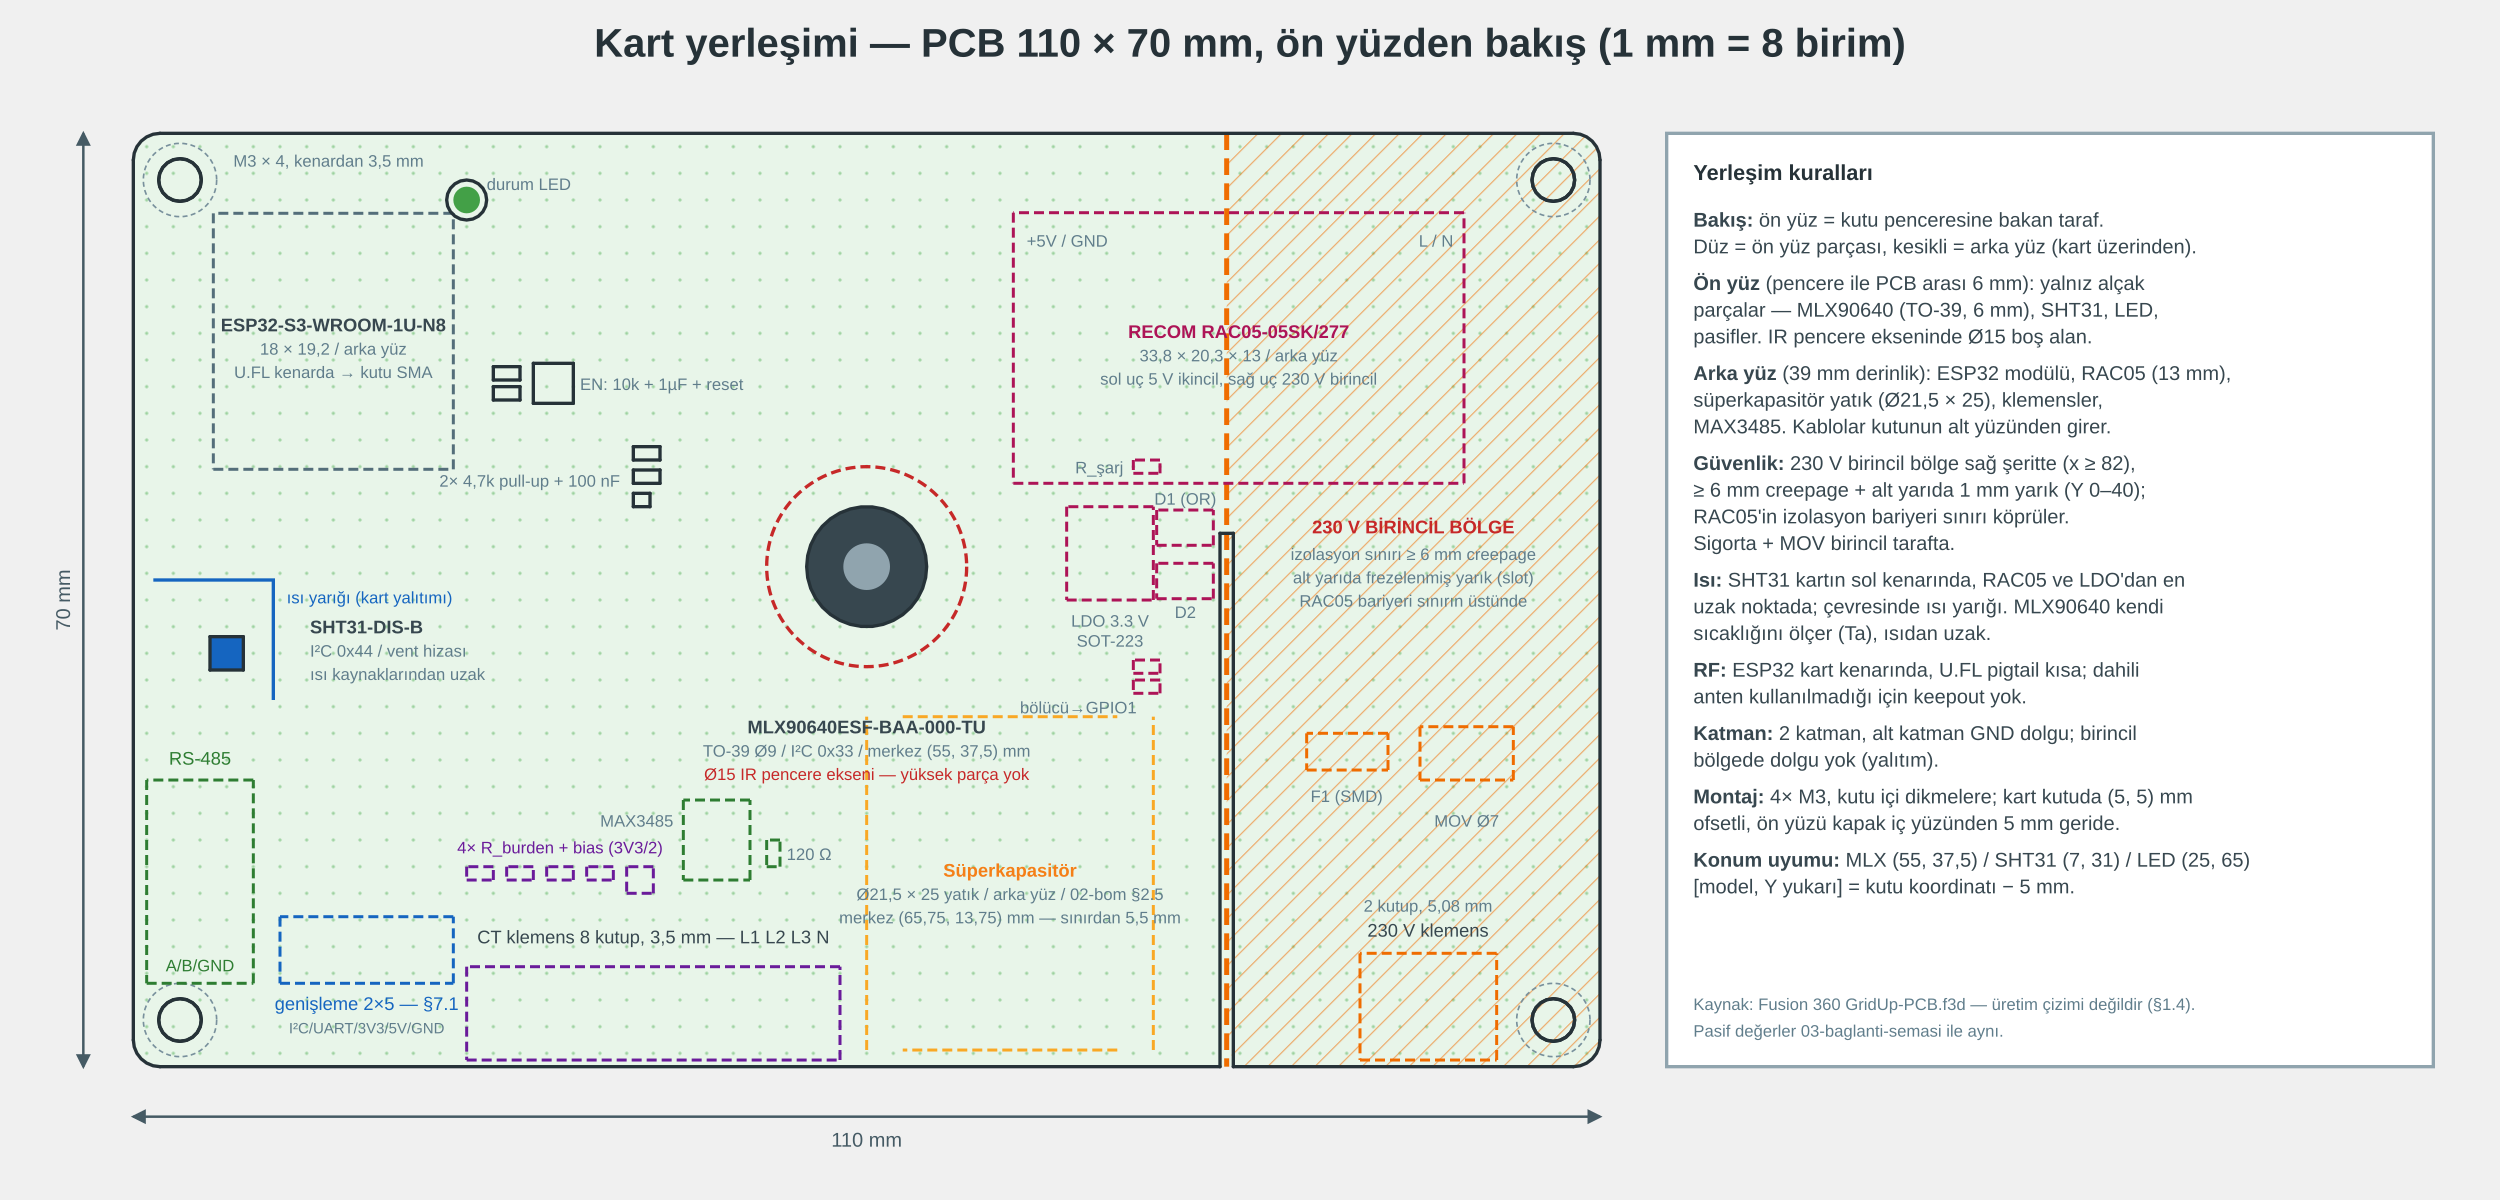
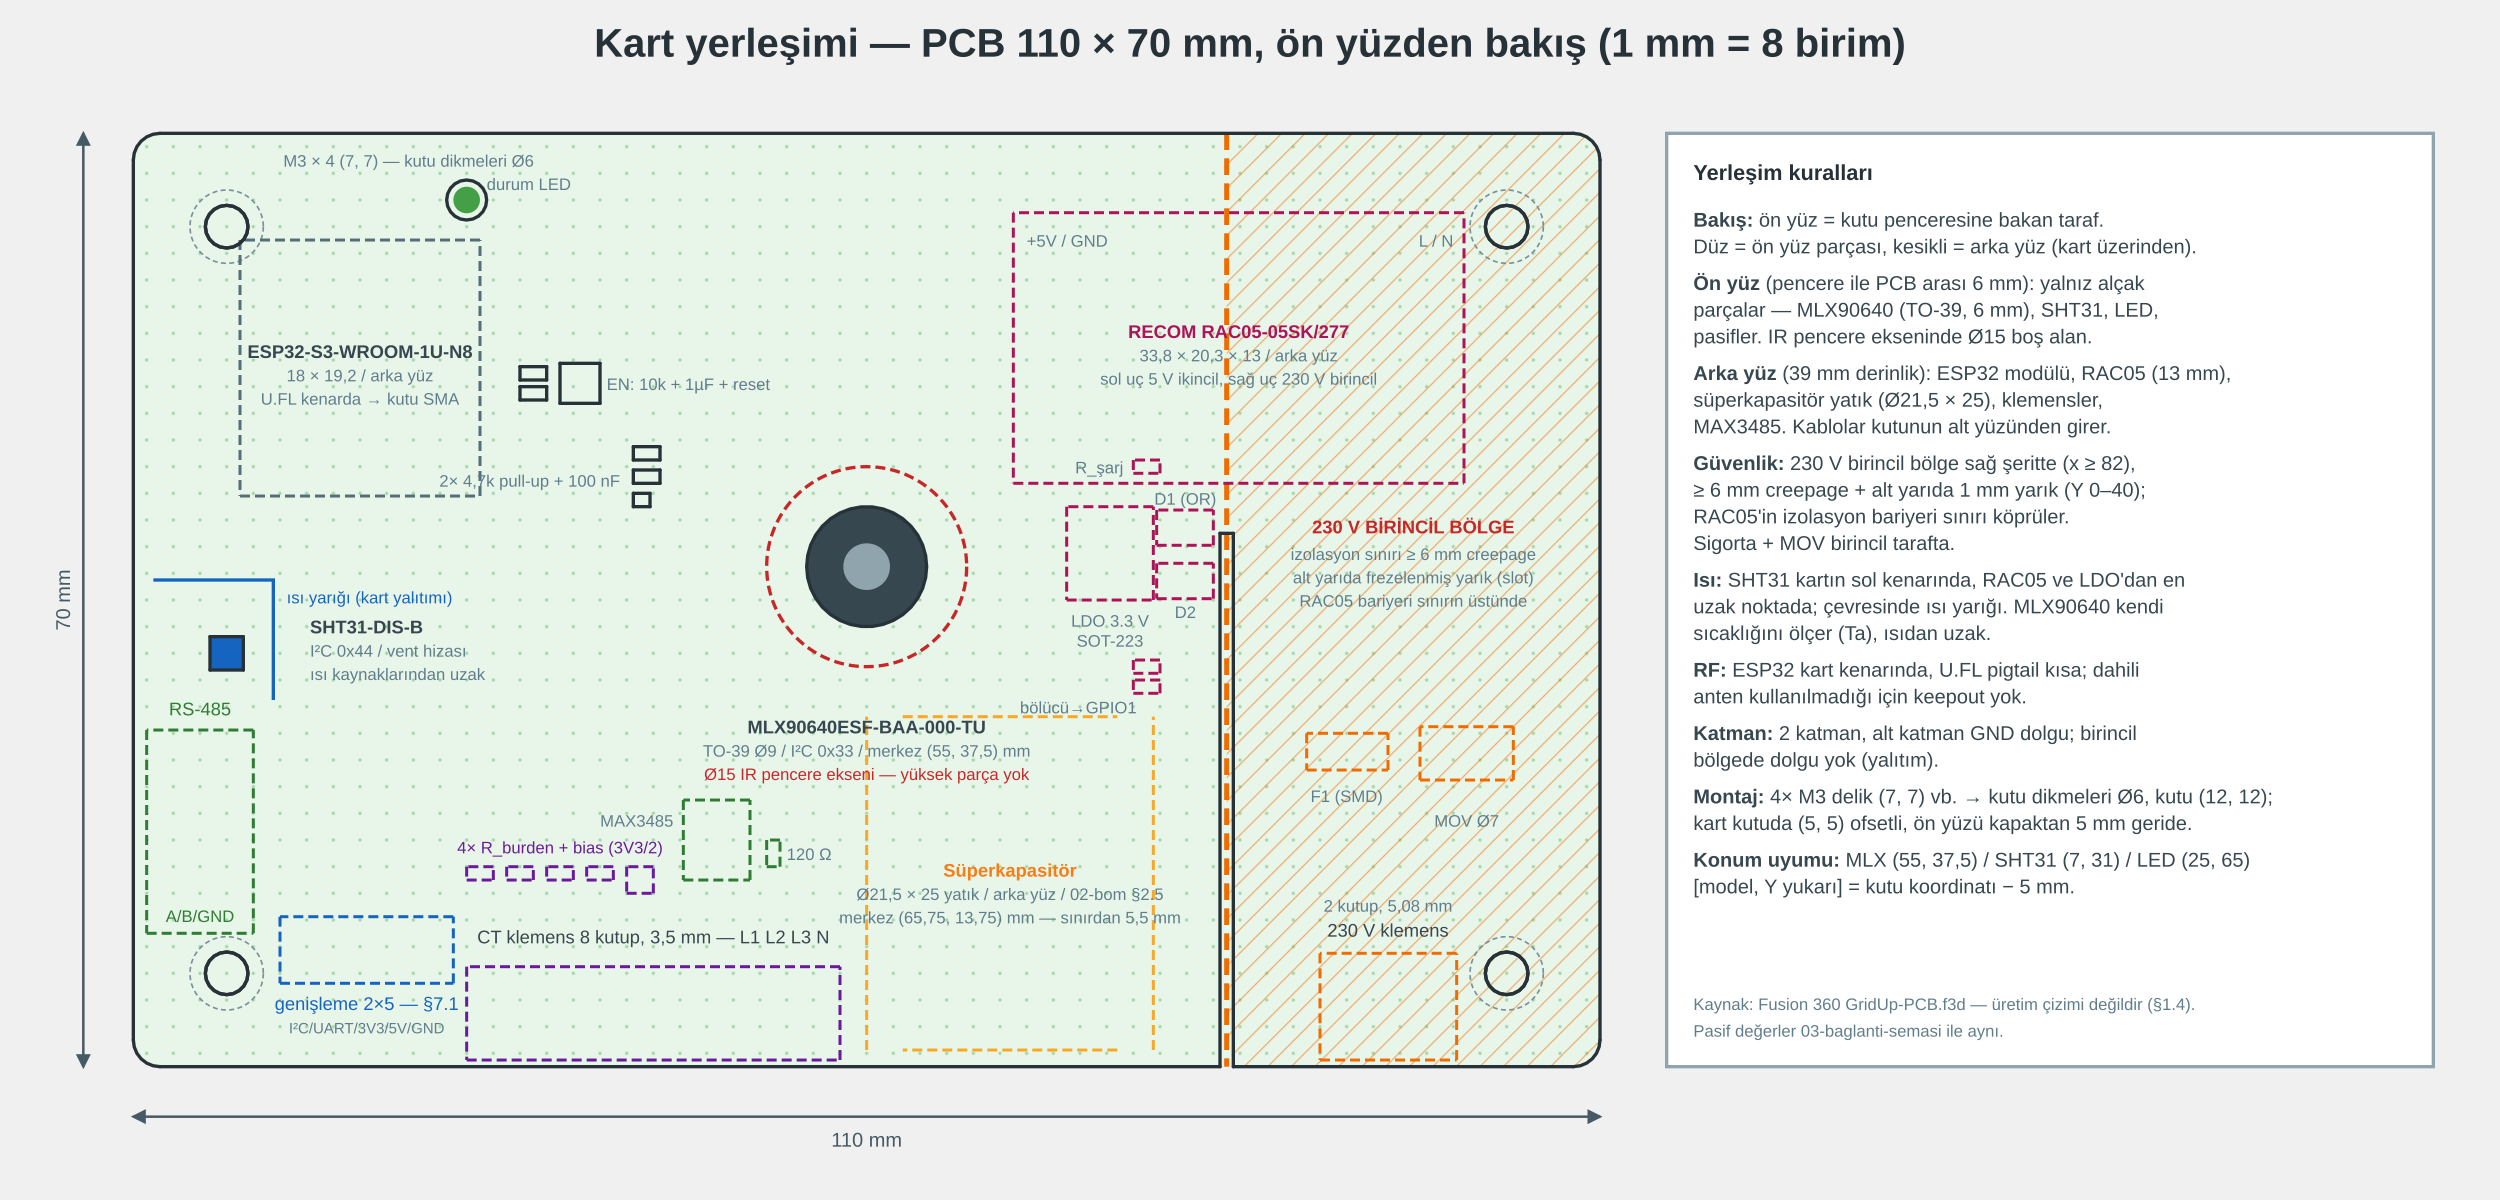
<svg xmlns="http://www.w3.org/2000/svg" viewBox="0 0 1500 720" width="100%" style="max-width:1100px;background:#fff;font-family:Arial,Helvetica,sans-serif">
  <defs>
    <marker id="dim" markerWidth="10" markerHeight="10" refX="5" refY="3" orient="auto-start-reverse">
      <path d="M0,0 L6,3 L0,6 z" fill="#455a64" />
    </marker>
    <marker id="arr" markerWidth="10" markerHeight="10" refX="6" refY="3" orient="auto">
      <path d="M0,0 L6,3 L0,6 z" fill="#c62828" />
    </marker>
  </defs>
  <text x="750" y="34" font-size="24" fill="#263238" text-anchor="middle" font-weight="700">Kart yerleşimi — PCB 110 × 70 mm, ön yüzden bakış (1 mm = 8 birim)</text>
  <defs>
    <pattern id="pcb" width="16" height="16" patternUnits="userSpaceOnUse">
      <rect width="16" height="16" fill="#e8f5e9" />
      <circle cx="8" cy="8" r="1" fill="#a5d6a7" />
    </pattern>
    <pattern id="hv" width="10" height="10" patternTransform="rotate(45)" patternUnits="userSpaceOnUse">
      <line x1="0" y1="0" x2="0" y2="10" stroke="#ef6c00" stroke-width="1.5" opacity="0.5" />
    </pattern>
  </defs>
  <rect x="80" y="80" width="880" height="560" rx="16" fill="url(#pcb)" />
  <rect x="736" y="80" width="224" height="560" rx="16" fill="url(#hv)" />
  <line x1="736" y1="80" x2="736" y2="640" stroke="#ef6c00" stroke-width="3" stroke-dasharray="10 5" />
  <text x="848" y="320" font-size="11" fill="#c62828" text-anchor="middle" font-weight="700">230 V BİRİNCİL BÖLGE</text>
  <text x="848" y="336" font-size="10" fill="#607d8b" text-anchor="middle">izolasyon sınırı ≥ 6 mm creepage</text>
  <text x="848" y="350" font-size="10" fill="#607d8b" text-anchor="middle">alt yarıda frezelenmiş yarık (slot)</text>
  <text x="848" y="364" font-size="10" fill="#607d8b" text-anchor="middle">RAC05 bariyeri sınırın üstünde</text>
  <circle cx="520" cy="340" r="60" fill="none" stroke="#c62828" stroke-width="2" stroke-dasharray="6 3" />
-   <circle cx="108" cy="612" r="22" fill="none" stroke="#78909c" stroke-width="1" stroke-dasharray="3 2" />
-   <circle cx="932" cy="612" r="22" fill="none" stroke="#78909c" stroke-width="1" stroke-dasharray="3 2" />
-   <circle cx="108" cy="108" r="22" fill="none" stroke="#78909c" stroke-width="1" stroke-dasharray="3 2" />
-   <circle cx="932" cy="108" r="22" fill="none" stroke="#78909c" stroke-width="1" stroke-dasharray="3 2" />
-   <text x="140" y="100" font-size="10" fill="#607d8b">M3 × 4, kenardan 3,5 mm</text>
+   <circle cx="136" cy="584" r="22" fill="none" stroke="#78909c" stroke-width="1" stroke-dasharray="3 2" />
+   <circle cx="904" cy="584" r="22" fill="none" stroke="#78909c" stroke-width="1" stroke-dasharray="3 2" />
+   <circle cx="136" cy="136" r="22" fill="none" stroke="#78909c" stroke-width="1" stroke-dasharray="3 2" />
+   <circle cx="904" cy="136" r="22" fill="none" stroke="#78909c" stroke-width="1" stroke-dasharray="3 2" />
+   <text x="170" y="100" font-size="10" fill="#607d8b">M3 × 4 (7, 7) — kutu dikmeleri Ø6</text>
  <g fill="none" stroke-width="1.8" stroke-dasharray="6 3" stroke-linejoin="round">
-     <polyline points="128,281.6 272,281.6" stroke="#546e7a" />
-     <polyline points="272,281.6 272,128" stroke="#546e7a" />
-     <polyline points="272,128 128,128" stroke="#546e7a" />
-     <polyline points="128,128 128,281.6" stroke="#546e7a" />
+     <polyline points="144,297.6 288,297.6" stroke="#546e7a" />
+     <polyline points="288,297.6 288,144" stroke="#546e7a" />
+     <polyline points="288,144 144,144" stroke="#546e7a" />
+     <polyline points="144,144 144,297.6" stroke="#546e7a" />
    <polyline points="608,290 878.4,290" stroke="#ad1457" />
    <polyline points="878.4,290 878.4,127.6" stroke="#ad1457" />
    <polyline points="878.4,127.6 608,127.6" stroke="#ad1457" />
    <polyline points="608,127.6 608,290" stroke="#ad1457" />
    <polyline points="784,462 832.8,462" stroke="#ef6c00" />
    <polyline points="832.8,462 832.8,440" stroke="#ef6c00" />
    <polyline points="832.8,440 784,440" stroke="#ef6c00" />
    <polyline points="784,440 784,462" stroke="#ef6c00" />
    <polyline points="852,468 908,468" stroke="#ef6c00" />
    <polyline points="908,468 908,436" stroke="#ef6c00" />
    <polyline points="908,436 852,436" stroke="#ef6c00" />
    <polyline points="852,436 852,468" stroke="#ef6c00" />
-     <polyline points="816,636 898,636" stroke="#ef6c00" />
-     <polyline points="898,636 898,572" stroke="#ef6c00" />
-     <polyline points="898,572 816,572" stroke="#ef6c00" />
-     <polyline points="816,572 816,636" stroke="#ef6c00" />
+     <polyline points="792,636 874,636" stroke="#ef6c00" />
+     <polyline points="874,636 874,572" stroke="#ef6c00" />
+     <polyline points="874,572 792,572" stroke="#ef6c00" />
+     <polyline points="792,572 792,636" stroke="#ef6c00" />
    <polyline points="640,360 692,360" stroke="#ad1457" />
    <polyline points="692,360 692,304" stroke="#ad1457" />
    <polyline points="692,304 640,304" stroke="#ad1457" />
    <polyline points="640,304 640,360" stroke="#ad1457" />
    <polyline points="694,327.2 728,327.2" stroke="#ad1457" />
    <polyline points="728,327.2 728,306" stroke="#ad1457" />
    <polyline points="728,306 694,306" stroke="#ad1457" />
    <polyline points="694,306 694,327.2" stroke="#ad1457" />
    <polyline points="694,359.2 728,359.2" stroke="#ad1457" />
    <polyline points="728,359.2 728,338" stroke="#ad1457" />
    <polyline points="728,338 694,338" stroke="#ad1457" />
    <polyline points="694,338 694,359.2" stroke="#ad1457" />
    <polyline points="680,284 696,284" stroke="#ad1457" />
    <polyline points="696,284 696,276" stroke="#ad1457" />
    <polyline points="696,276 680,276" stroke="#ad1457" />
    <polyline points="680,276 680,284" stroke="#ad1457" />
    <polyline points="680,404 696,404" stroke="#ad1457" />
    <polyline points="696,404 696,396" stroke="#ad1457" />
    <polyline points="696,396 680,396" stroke="#ad1457" />
    <polyline points="680,396 680,404" stroke="#ad1457" />
    <polyline points="680,416 696,416" stroke="#ad1457" />
    <polyline points="696,416 696,408" stroke="#ad1457" />
    <polyline points="696,408 680,408" stroke="#ad1457" />
    <polyline points="680,408 680,416" stroke="#ad1457" />
    <polyline points="670.368,630 663.032,630 654.856,630 645.968,630 636.496,630 626.584,630 616.368,630 606,630 595.632,630 585.416,630 575.504,630 566.032,630 557.144,630 548.968,630 541.632,630" stroke="#f9a825" />
    <polyline points="541.632,430 548.968,430 557.144,430 566.032,430 575.504,430 585.416,430 595.632,430 606,430 616.368,430 626.584,430 636.496,430 645.968,430 654.856,430 663.032,430 670.368,430" stroke="#f9a825" />
    <polyline points="520,630 520,430" stroke="#f9a825" />
    <polyline points="692,630 692,430" stroke="#f9a825" />
    <polyline points="410,528 450,528" stroke="#2e7d32" />
    <polyline points="450,528 450,480" stroke="#2e7d32" />
    <polyline points="450,480 410,480" stroke="#2e7d32" />
    <polyline points="410,480 410,528" stroke="#2e7d32" />
    <polyline points="460,520 468,520" stroke="#2e7d32" />
    <polyline points="468,520 468,504" stroke="#2e7d32" />
    <polyline points="468,504 460,504" stroke="#2e7d32" />
    <polyline points="460,504 460,520" stroke="#2e7d32" />
-     <polyline points="88,590 152,590" stroke="#2e7d32" />
-     <polyline points="152,590 152,468" stroke="#2e7d32" />
-     <polyline points="152,468 88,468" stroke="#2e7d32" />
-     <polyline points="88,468 88,590" stroke="#2e7d32" />
+     <polyline points="88,560 152,560" stroke="#2e7d32" />
+     <polyline points="152,560 152,438" stroke="#2e7d32" />
+     <polyline points="152,438 88,438" stroke="#2e7d32" />
+     <polyline points="88,438 88,560" stroke="#2e7d32" />
    <polyline points="280,528 296,528" stroke="#6a1b9a" />
    <polyline points="296,528 296,520" stroke="#6a1b9a" />
    <polyline points="296,520 280,520" stroke="#6a1b9a" />
    <polyline points="280,520 280,528" stroke="#6a1b9a" />
    <polyline points="304,528 320,528" stroke="#6a1b9a" />
    <polyline points="320,528 320,520" stroke="#6a1b9a" />
    <polyline points="320,520 304,520" stroke="#6a1b9a" />
    <polyline points="304,520 304,528" stroke="#6a1b9a" />
    <polyline points="328,528 344,528" stroke="#6a1b9a" />
    <polyline points="344,528 344,520" stroke="#6a1b9a" />
    <polyline points="344,520 328,520" stroke="#6a1b9a" />
    <polyline points="328,520 328,528" stroke="#6a1b9a" />
    <polyline points="352,528 368,528" stroke="#6a1b9a" />
    <polyline points="368,528 368,520" stroke="#6a1b9a" />
    <polyline points="368,520 352,520" stroke="#6a1b9a" />
    <polyline points="352,520 352,528" stroke="#6a1b9a" />
    <polyline points="376,536 392,536" stroke="#6a1b9a" />
    <polyline points="392,536 392,520" stroke="#6a1b9a" />
    <polyline points="392,520 376,520" stroke="#6a1b9a" />
    <polyline points="376,520 376,536" stroke="#6a1b9a" />
    <polyline points="280,636 504,636" stroke="#6a1b9a" />
    <polyline points="504,636 504,580" stroke="#6a1b9a" />
    <polyline points="504,580 280,580" stroke="#6a1b9a" />
    <polyline points="280,580 280,636" stroke="#6a1b9a" />
    <polyline points="168,590 272,590" stroke="#1565c0" />
    <polyline points="272,590 272,550" stroke="#1565c0" />
    <polyline points="272,550 168,550" stroke="#1565c0" />
    <polyline points="168,550 168,590" stroke="#1565c0" />
  </g>
  <circle cx="520" cy="340" r="36" fill="#37474f" />
  <circle cx="520" cy="340" r="14" fill="#90a4ae" />
  <rect x="126" y="382" width="20" height="20" fill="#1565c0" />
  <circle cx="280" cy="120" r="8" fill="#43a047" />
  <g transform="translate(80,80)">
-     <polyline points="839.2,28 839.82,24.05 841.65,20.48 844.48,17.65 848.05,15.82 852,15.2 855.95,15.82 859.52,17.65 862.35,20.48 864.18,24.05 864.8,28 864.18,31.95 862.35,35.52 859.52,38.35 855.95,40.18 852,40.8 848.05,40.18 844.48,38.35 841.65,35.52 839.82,31.95 839.2,28" fill="none" stroke="#263238" stroke-width="2" stroke-linejoin="round" stroke-linecap="round" />
-     <polyline points="839.2,28 839.82,31.95 841.65,35.52 844.48,38.35 848.05,40.18 852,40.8 855.95,40.18 859.52,38.35 862.35,35.52 864.18,31.95 864.8,28 864.18,24.05 862.35,20.48 859.52,17.65 855.95,15.82 852,15.2 848.05,15.82 844.48,17.65 841.65,20.48 839.82,24.05 839.2,28" fill="none" stroke="#263238" stroke-width="2" stroke-linejoin="round" stroke-linecap="round" />
-     <polyline points="15.2,28 15.82,24.05 17.65,20.48 20.48,17.65 24.05,15.82 28,15.2 31.95,15.82 35.52,17.65 38.35,20.48 40.18,24.05 40.8,28 40.18,31.95 38.35,35.52 35.52,38.35 31.95,40.18 28,40.8 24.05,40.18 20.48,38.35 17.65,35.52 15.82,31.95 15.2,28" fill="none" stroke="#263238" stroke-width="2" stroke-linejoin="round" stroke-linecap="round" />
-     <polyline points="15.2,28 15.82,31.95 17.65,35.52 20.48,38.35 24.05,40.18 28,40.8 31.95,40.18 35.52,38.35 38.35,35.52 40.18,31.95 40.8,28 40.18,24.05 38.35,20.48 35.52,17.65 31.95,15.82 28,15.2 24.05,15.82 20.48,17.65 17.65,20.48 15.82,24.05 15.2,28" fill="none" stroke="#263238" stroke-width="2" stroke-linejoin="round" stroke-linecap="round" />
-     <polyline points="839.2,532 839.82,528.05 841.65,524.48 844.48,521.65 848.05,519.82 852,519.2 855.95,519.82 859.52,521.65 862.35,524.48 864.18,528.05 864.8,532 864.18,535.95 862.35,539.52 859.52,542.35 855.95,544.18 852,544.8 848.05,544.18 844.48,542.35 841.65,539.52 839.82,535.95 839.2,532" fill="none" stroke="#263238" stroke-width="2" stroke-linejoin="round" stroke-linecap="round" />
-     <polyline points="839.2,532 839.82,535.95 841.65,539.52 844.48,542.35 848.05,544.18 852,544.8 855.95,544.18 859.52,542.35 862.35,539.52 864.18,535.95 864.8,532 864.18,528.05 862.35,524.48 859.52,521.65 855.95,519.82 852,519.2 848.05,519.82 844.48,521.65 841.65,524.48 839.82,528.05 839.2,532" fill="none" stroke="#263238" stroke-width="2" stroke-linejoin="round" stroke-linecap="round" />
-     <polyline points="15.2,532 15.82,528.05 17.65,524.48 20.48,521.65 24.05,519.82 28,519.2 31.95,519.82 35.52,521.65 38.35,524.48 40.18,528.05 40.8,532 40.18,535.95 38.35,539.52 35.52,542.35 31.95,544.18 28,544.8 24.05,544.18 20.48,542.35 17.65,539.52 15.82,535.95 15.2,532" fill="none" stroke="#263238" stroke-width="2" stroke-linejoin="round" stroke-linecap="round" />
-     <polyline points="15.2,532 15.82,535.95 17.65,539.52 20.48,542.35 24.05,544.18 28,544.8 31.95,544.18 35.52,542.35 38.35,539.52 40.18,535.95 40.8,532 40.18,528.05 38.35,524.48 35.52,521.65 31.95,519.82 28,519.2 24.05,519.82 20.48,521.65 17.65,524.48 15.82,528.05 15.2,532" fill="none" stroke="#263238" stroke-width="2" stroke-linejoin="round" stroke-linecap="round" />
+     <polyline points="811.2,56 811.82,52.05 813.65,48.48 816.48,45.65 820.05,43.82 824,43.2 827.95,43.82 831.52,45.65 834.35,48.48 836.18,52.05 836.8,56 836.18,59.95 834.35,63.52 831.52,66.35 827.95,68.18 824,68.8 820.05,68.18 816.48,66.35 813.65,63.52 811.82,59.95 811.2,56" fill="none" stroke="#263238" stroke-width="2" stroke-linejoin="round" stroke-linecap="round" />
+     <polyline points="811.2,56 811.82,59.95 813.65,63.52 816.48,66.35 820.05,68.18 824,68.8 827.95,68.18 831.52,66.35 834.35,63.52 836.18,59.95 836.8,56 836.18,52.05 834.35,48.48 831.52,45.65 827.95,43.82 824,43.2 820.05,43.82 816.48,45.65 813.65,48.48 811.82,52.05 811.2,56" fill="none" stroke="#263238" stroke-width="2" stroke-linejoin="round" stroke-linecap="round" />
+     <polyline points="43.2,56 43.82,52.05 45.65,48.48 48.48,45.65 52.05,43.82 56,43.2 59.95,43.82 63.52,45.65 66.35,48.48 68.18,52.05 68.8,56 68.18,59.95 66.35,63.52 63.52,66.35 59.95,68.18 56,68.8 52.05,68.18 48.48,66.35 45.65,63.52 43.82,59.95 43.2,56" fill="none" stroke="#263238" stroke-width="2" stroke-linejoin="round" stroke-linecap="round" />
+     <polyline points="43.2,56 43.82,59.95 45.65,63.52 48.48,66.35 52.05,68.18 56,68.8 59.95,68.18 63.52,66.35 66.35,63.52 68.18,59.95 68.8,56 68.18,52.05 66.35,48.48 63.52,45.65 59.95,43.82 56,43.2 52.05,43.82 48.48,45.65 45.65,48.48 43.82,52.05 43.2,56" fill="none" stroke="#263238" stroke-width="2" stroke-linejoin="round" stroke-linecap="round" />
+     <polyline points="811.2,504 811.82,500.05 813.65,496.48 816.48,493.65 820.05,491.82 824,491.2 827.95,491.82 831.52,493.65 834.35,496.48 836.18,500.05 836.8,504 836.18,507.95 834.35,511.52 831.52,514.35 827.95,516.18 824,516.8 820.05,516.18 816.48,514.35 813.65,511.52 811.82,507.95 811.2,504" fill="none" stroke="#263238" stroke-width="2" stroke-linejoin="round" stroke-linecap="round" />
+     <polyline points="811.2,504 811.82,507.95 813.65,511.52 816.48,514.35 820.05,516.18 824,516.8 827.95,516.18 831.52,514.35 834.35,511.52 836.18,507.95 836.8,504 836.18,500.05 834.35,496.48 831.52,493.65 827.95,491.82 824,491.2 820.05,491.82 816.48,493.65 813.65,496.48 811.82,500.05 811.2,504" fill="none" stroke="#263238" stroke-width="2" stroke-linejoin="round" stroke-linecap="round" />
+     <polyline points="43.2,504 43.82,500.05 45.65,496.48 48.48,493.65 52.05,491.82 56,491.2 59.95,491.82 63.52,493.65 66.35,496.48 68.18,500.05 68.8,504 68.18,507.95 66.35,511.52 63.52,514.35 59.95,516.18 56,516.8 52.05,516.18 48.48,514.35 45.65,511.52 43.82,507.95 43.2,504" fill="none" stroke="#263238" stroke-width="2" stroke-linejoin="round" stroke-linecap="round" />
+     <polyline points="43.2,504 43.82,507.95 45.65,511.52 48.48,514.35 52.05,516.18 56,516.8 59.95,516.18 63.52,514.35 66.35,511.52 68.18,507.95 68.8,504 68.18,500.05 66.35,496.48 63.52,493.65 59.95,491.82 56,491.2 52.05,491.82 48.48,493.65 45.65,496.48 43.82,500.05 43.2,504" fill="none" stroke="#263238" stroke-width="2" stroke-linejoin="round" stroke-linecap="round" />
    <polyline points="660,240 660,560" fill="none" stroke="#263238" stroke-width="2" stroke-linejoin="round" stroke-linecap="round" />
    <polyline points="652,240 660,240" fill="none" stroke="#263238" stroke-width="2" stroke-linejoin="round" stroke-linecap="round" />
    <polyline points="652,560 652,240" fill="none" stroke="#263238" stroke-width="2" stroke-linejoin="round" stroke-linecap="round" />
    <polyline points="660,560 864,560" fill="none" stroke="#263238" stroke-width="2" stroke-linejoin="round" stroke-linecap="round" />
    <polyline points="880,544 879.46,548.14 877.86,552 875.31,555.31 872,557.86 868.14,559.46 864,560" fill="none" stroke="#263238" stroke-width="2" stroke-linejoin="round" stroke-linecap="round" />
    <polyline points="880,544 880,16" fill="none" stroke="#263238" stroke-width="2" stroke-linejoin="round" stroke-linecap="round" />
    <polyline points="864,0 868.14,0.54 872,2.14 875.31,4.69 877.86,8 879.46,11.86 880,16" fill="none" stroke="#263238" stroke-width="2" stroke-linejoin="round" stroke-linecap="round" />
    <polyline points="864,0 16,0" fill="none" stroke="#263238" stroke-width="2" stroke-linejoin="round" stroke-linecap="round" />
    <polyline points="0,16 0.54,11.86 2.14,8 4.69,4.69 8,2.14 11.86,0.54 16,0" fill="none" stroke="#263238" stroke-width="2" stroke-linejoin="round" stroke-linecap="round" />
    <polyline points="0,16 0,544" fill="none" stroke="#263238" stroke-width="2" stroke-linejoin="round" stroke-linecap="round" />
    <polyline points="16,560 11.86,559.46 8,557.86 4.69,555.31 2.14,552 0.54,548.14 0,544" fill="none" stroke="#263238" stroke-width="2" stroke-linejoin="round" stroke-linecap="round" />
    <polyline points="16,560 652,560" fill="none" stroke="#263238" stroke-width="2" stroke-linejoin="round" stroke-linecap="round" />
    <polyline points="404,260 404.62,266.62 406.43,273.01 409.39,278.95 413.39,284.26 418.3,288.73 423.95,292.22 430.15,294.62 436.68,295.85 443.32,295.85 449.85,294.62 456.05,292.22 461.7,288.73 466.61,284.26 470.61,278.95 473.57,273.01 475.38,266.62 476,260 475.38,253.38 473.57,246.99 470.61,241.05 466.61,235.74 461.7,231.27 456.05,227.78 449.85,225.38 443.32,224.15 436.68,224.15 430.15,225.38 423.95,227.78 418.3,231.27 413.39,235.74 409.39,241.05 406.43,246.99 404.62,253.38 404,260" fill="none" stroke="#263238" stroke-width="2" stroke-linejoin="round" stroke-linecap="round" />
    <polyline points="66,302 46,302" fill="none" stroke="#263238" stroke-width="2" stroke-linejoin="round" stroke-linecap="round" />
    <polyline points="66,322 66,302" fill="none" stroke="#263238" stroke-width="2" stroke-linejoin="round" stroke-linecap="round" />
    <polyline points="46,322 66,322" fill="none" stroke="#263238" stroke-width="2" stroke-linejoin="round" stroke-linecap="round" />
    <polyline points="46,302 46,322" fill="none" stroke="#263238" stroke-width="2" stroke-linejoin="round" stroke-linecap="round" />
    <polyline points="188,40 188.58,43.71 190.29,47.06 192.94,49.71 196.29,51.42 200,52 203.71,51.42 207.06,49.71 209.71,47.06 211.42,43.71 212,40 211.42,36.29 209.71,32.94 207.06,30.29 203.71,28.58 200,28 196.29,28.58 192.94,30.29 190.29,32.94 188.58,36.29 188,40" fill="none" stroke="#263238" stroke-width="2" stroke-linejoin="round" stroke-linecap="round" />
    <polyline points="316,188 300,188" fill="none" stroke="#263238" stroke-width="2" stroke-linejoin="round" stroke-linecap="round" />
    <polyline points="316,196 316,188" fill="none" stroke="#263238" stroke-width="2" stroke-linejoin="round" stroke-linecap="round" />
    <polyline points="300,196 316,196" fill="none" stroke="#263238" stroke-width="2" stroke-linejoin="round" stroke-linecap="round" />
    <polyline points="300,188 300,196" fill="none" stroke="#263238" stroke-width="2" stroke-linejoin="round" stroke-linecap="round" />
    <polyline points="316,202 300,202" fill="none" stroke="#263238" stroke-width="2" stroke-linejoin="round" stroke-linecap="round" />
    <polyline points="316,210 316,202" fill="none" stroke="#263238" stroke-width="2" stroke-linejoin="round" stroke-linecap="round" />
    <polyline points="300,210 316,210" fill="none" stroke="#263238" stroke-width="2" stroke-linejoin="round" stroke-linecap="round" />
    <polyline points="300,202 300,210" fill="none" stroke="#263238" stroke-width="2" stroke-linejoin="round" stroke-linecap="round" />
    <polyline points="310,216 300,216" fill="none" stroke="#263238" stroke-width="2" stroke-linejoin="round" stroke-linecap="round" />
    <polyline points="310,224 310,216" fill="none" stroke="#263238" stroke-width="2" stroke-linejoin="round" stroke-linecap="round" />
    <polyline points="300,224 310,224" fill="none" stroke="#263238" stroke-width="2" stroke-linejoin="round" stroke-linecap="round" />
    <polyline points="300,216 300,224" fill="none" stroke="#263238" stroke-width="2" stroke-linejoin="round" stroke-linecap="round" />
-     <polyline points="232,140 216,140" fill="none" stroke="#263238" stroke-width="2" stroke-linejoin="round" stroke-linecap="round" />
-     <polyline points="232,148 232,140" fill="none" stroke="#263238" stroke-width="2" stroke-linejoin="round" stroke-linecap="round" />
-     <polyline points="216,148 232,148" fill="none" stroke="#263238" stroke-width="2" stroke-linejoin="round" stroke-linecap="round" />
-     <polyline points="216,140 216,148" fill="none" stroke="#263238" stroke-width="2" stroke-linejoin="round" stroke-linecap="round" />
-     <polyline points="232,152 216,152" fill="none" stroke="#263238" stroke-width="2" stroke-linejoin="round" stroke-linecap="round" />
-     <polyline points="232,160 232,152" fill="none" stroke="#263238" stroke-width="2" stroke-linejoin="round" stroke-linecap="round" />
-     <polyline points="216,160 232,160" fill="none" stroke="#263238" stroke-width="2" stroke-linejoin="round" stroke-linecap="round" />
-     <polyline points="216,152 216,160" fill="none" stroke="#263238" stroke-width="2" stroke-linejoin="round" stroke-linecap="round" />
-     <polyline points="264,138 240,138" fill="none" stroke="#263238" stroke-width="2" stroke-linejoin="round" stroke-linecap="round" />
-     <polyline points="264,162 264,138" fill="none" stroke="#263238" stroke-width="2" stroke-linejoin="round" stroke-linecap="round" />
-     <polyline points="240,162 264,162" fill="none" stroke="#263238" stroke-width="2" stroke-linejoin="round" stroke-linecap="round" />
-     <polyline points="240,138 240,162" fill="none" stroke="#263238" stroke-width="2" stroke-linejoin="round" stroke-linecap="round" />
+     <polyline points="248,140 232,140" fill="none" stroke="#263238" stroke-width="2" stroke-linejoin="round" stroke-linecap="round" />
+     <polyline points="248,148 248,140" fill="none" stroke="#263238" stroke-width="2" stroke-linejoin="round" stroke-linecap="round" />
+     <polyline points="232,148 248,148" fill="none" stroke="#263238" stroke-width="2" stroke-linejoin="round" stroke-linecap="round" />
+     <polyline points="232,140 232,148" fill="none" stroke="#263238" stroke-width="2" stroke-linejoin="round" stroke-linecap="round" />
+     <polyline points="248,152 232,152" fill="none" stroke="#263238" stroke-width="2" stroke-linejoin="round" stroke-linecap="round" />
+     <polyline points="248,160 248,152" fill="none" stroke="#263238" stroke-width="2" stroke-linejoin="round" stroke-linecap="round" />
+     <polyline points="232,160 248,160" fill="none" stroke="#263238" stroke-width="2" stroke-linejoin="round" stroke-linecap="round" />
+     <polyline points="232,152 232,160" fill="none" stroke="#263238" stroke-width="2" stroke-linejoin="round" stroke-linecap="round" />
+     <polyline points="280,138 256,138" fill="none" stroke="#263238" stroke-width="2" stroke-linejoin="round" stroke-linecap="round" />
+     <polyline points="280,162 280,138" fill="none" stroke="#263238" stroke-width="2" stroke-linejoin="round" stroke-linecap="round" />
+     <polyline points="256,162 280,162" fill="none" stroke="#263238" stroke-width="2" stroke-linejoin="round" stroke-linecap="round" />
+     <polyline points="256,138 256,162" fill="none" stroke="#263238" stroke-width="2" stroke-linejoin="round" stroke-linecap="round" />
  </g>
  <text x="520" y="440" font-size="11" fill="#37474f" text-anchor="middle" font-weight="700">MLX90640ESF-BAA-000-TU</text>
  <text x="520" y="454" font-size="10" fill="#607d8b" text-anchor="middle">TO-39 Ø9 / I²C 0x33 / merkez (55, 37,5) mm</text>
  <text x="520" y="468" font-size="10" fill="#c62828" text-anchor="middle">Ø15 IR pencere ekseni — yüksek parça yok</text>
  <text x="372" y="292" font-size="10" fill="#607d8b" text-anchor="end">2× 4,7k pull-up + 100 nF</text>
  <text x="186" y="380" font-size="11" fill="#37474f" font-weight="700">SHT31-DIS-B</text>
  <text x="186" y="394" font-size="10" fill="#607d8b">I²C 0x44 / vent hizası</text>
  <text x="186" y="408" font-size="10" fill="#607d8b">ısı kaynaklarından uzak</text>
  <path d="M92 348 h72 v72" fill="none" stroke="#1565c0" stroke-width="2" />
  <text x="172" y="362" font-size="10" fill="#1565c0">ısı yarığı (kart yalıtımı)</text>
  <text x="292" y="114" font-size="10" fill="#607d8b">durum LED</text>
-   <text x="348" y="234" font-size="10" fill="#607d8b">EN: 10k + 1µF + reset</text>
-   <text x="200" y="198.8" font-size="11" fill="#37474f" text-anchor="middle" font-weight="700">ESP32-S3-WROOM-1U-N8</text>
-   <text x="200" y="212.8" font-size="10" fill="#607d8b" text-anchor="middle">18 × 19,2 / arka yüz</text>
-   <text x="200" y="226.8" font-size="10" fill="#607d8b" text-anchor="middle">U.FL kenarda → kutu SMA</text>
+   <text x="364" y="234" font-size="10" fill="#607d8b">EN: 10k + 1µF + reset</text>
+   <text x="216" y="214.8" font-size="11" fill="#37474f" text-anchor="middle" font-weight="700">ESP32-S3-WROOM-1U-N8</text>
+   <text x="216" y="228.8" font-size="10" fill="#607d8b" text-anchor="middle">18 × 19,2 / arka yüz</text>
+   <text x="216" y="242.8" font-size="10" fill="#607d8b" text-anchor="middle">U.FL kenarda → kutu SMA</text>
  <text x="743.2" y="202.8" font-size="11" fill="#ad1457" text-anchor="middle" font-weight="700">RECOM RAC05-05SK/277</text>
  <text x="743.2" y="216.8" font-size="10" fill="#607d8b" text-anchor="middle">33,8 × 20,3 × 13 / arka yüz</text>
  <text x="743.2" y="230.8" font-size="10" fill="#607d8b" text-anchor="middle">sol uç 5 V ikincil, sağ uç 230 V birincil</text>
  <text x="616" y="148" font-size="10" fill="#607d8b">+5V / GND</text>
  <text x="872" y="148" font-size="10" fill="#607d8b" text-anchor="end">L / N</text>
  <text x="808" y="481.2" font-size="10" fill="#607d8b" text-anchor="middle">F1 (SMD)</text>
  <text x="880" y="496" font-size="10" fill="#607d8b" text-anchor="middle">MOV Ø7</text>
-   <text x="856.8" y="562" font-size="11" fill="#37474f" text-anchor="middle">230 V klemens</text>
-   <text x="856.8" y="547" font-size="10" fill="#607d8b" text-anchor="middle">2 kutup, 5,08 mm</text>
+   <text x="832.8" y="562" font-size="11" fill="#37474f" text-anchor="middle">230 V klemens</text>
+   <text x="832.8" y="547" font-size="10" fill="#607d8b" text-anchor="middle">2 kutup, 5,08 mm</text>
  <text x="666" y="376" font-size="10" fill="#607d8b" text-anchor="middle">LDO 3.3 V</text>
  <text x="666" y="388" font-size="10" fill="#607d8b" text-anchor="middle">SOT-223</text>
  <text x="711.2" y="302.8" font-size="10" fill="#607d8b" text-anchor="middle">D1 (OR)</text>
  <text x="711.2" y="370.8" font-size="10" fill="#607d8b" text-anchor="middle">D2</text>
  <text x="674" y="284" font-size="10" fill="#607d8b" text-anchor="end">R_şarj</text>
  <text x="682" y="428" font-size="10" fill="#607d8b" text-anchor="end">bölücü→GPIO1</text>
  <text x="606" y="526" font-size="11" fill="#f57f17" text-anchor="middle" font-weight="700">Süperkapasitör</text>
  <text x="606" y="540" font-size="10" fill="#607d8b" text-anchor="middle">Ø21,5 × 25 yatık / arka yüz / 02-bom §2.5</text>
  <text x="606" y="554" font-size="10" fill="#607d8b" text-anchor="middle">merkez (65,75, 13,75) mm — sınırdan 5,5 mm</text>
  <text x="404" y="496" font-size="10" fill="#607d8b" text-anchor="end">MAX3485</text>
  <text x="472" y="516" font-size="10" fill="#607d8b">120 Ω</text>
-   <text x="120" y="458.8" font-size="11" fill="#2e7d32" text-anchor="middle">RS-485</text>
-   <text x="120" y="582.8" font-size="10" fill="#2e7d32" text-anchor="middle">A/B/GND</text>
+   <text x="120" y="429.2" font-size="11" fill="#2e7d32" text-anchor="middle">RS-485</text>
+   <text x="120" y="553.2" font-size="10" fill="#2e7d32" text-anchor="middle">A/B/GND</text>
  <text x="336" y="512" font-size="10" fill="#6a1b9a" text-anchor="middle">4× R_burden + bias (3V3/2)</text>
  <text x="392" y="566" font-size="11" fill="#37474f" text-anchor="middle">CT klemens 8 kutup, 3,5 mm — L1 L2 L3 N</text>
  <text x="220" y="606" font-size="11" fill="#1565c0" text-anchor="middle">genişleme 2×5 — §7.1</text>
  <text x="220" y="620" font-size="9" fill="#607d8b" text-anchor="middle">I²C/UART/3V3/5V/GND</text>
  <line x1="80" y1="670" x2="960" y2="670" stroke="#455a64" stroke-width="1.5" marker-start="url(#dim)" marker-end="url(#dim)" />
  <text x="520" y="688" font-size="12" fill="#455a64" text-anchor="middle">110 mm</text>
  <line x1="50" y1="80" x2="50" y2="640" stroke="#455a64" stroke-width="1.5" marker-start="url(#dim)" marker-end="url(#dim)" />
  <text x="42" y="360" font-size="12" fill="#455a64" text-anchor="middle" transform="rotate(-90 42 360)">70 mm</text>
  <rect x="1000" y="80" width="460" height="560" fill="#fff" stroke="#90a4ae" stroke-width="2" />
  <text x="1016" y="108" font-size="13" fill="#263238" font-weight="700">Yerleşim kuralları</text>
  <text x="1016" y="136" font-size="12" fill="#37474f">
    <tspan font-weight="700">Bakış:</tspan> ön yüz = kutu penceresine bakan taraf.</text>
  <text x="1016" y="152" font-size="12" fill="#37474f">Düz = ön yüz parçası, kesikli = arka yüz (kart üzerinden).</text>
  <text x="1016" y="174" font-size="12" fill="#37474f">
    <tspan font-weight="700">Ön yüz</tspan> (pencere ile PCB arası 6 mm): yalnız alçak</text>
  <text x="1016" y="190" font-size="12" fill="#37474f">parçalar — MLX90640 (TO-39, 6 mm), SHT31, LED,</text>
  <text x="1016" y="206" font-size="12" fill="#37474f">pasifler. IR pencere ekseninde Ø15 boş alan.</text>
  <text x="1016" y="228" font-size="12" fill="#37474f">
    <tspan font-weight="700">Arka yüz</tspan> (39 mm derinlik): ESP32 modülü, RAC05 (13 mm),</text>
  <text x="1016" y="244" font-size="12" fill="#37474f">süperkapasitör yatık (Ø21,5 × 25), klemensler,</text>
  <text x="1016" y="260" font-size="12" fill="#37474f">MAX3485. Kablolar kutunun alt yüzünden girer.</text>
  <text x="1016" y="282" font-size="12" fill="#37474f">
    <tspan font-weight="700">Güvenlik:</tspan> 230 V birincil bölge sağ şeritte (x ≥ 82),</text>
  <text x="1016" y="298" font-size="12" fill="#37474f">≥ 6 mm creepage + alt yarıda 1 mm yarık (Y 0–40);</text>
  <text x="1016" y="314" font-size="12" fill="#37474f">RAC05'in izolasyon bariyeri sınırı köprüler.</text>
  <text x="1016" y="330" font-size="12" fill="#37474f">Sigorta + MOV birincil tarafta.</text>
  <text x="1016" y="352" font-size="12" fill="#37474f">
    <tspan font-weight="700">Isı:</tspan> SHT31 kartın sol kenarında, RAC05 ve LDO'dan en</text>
  <text x="1016" y="368" font-size="12" fill="#37474f">uzak noktada; çevresinde ısı yarığı. MLX90640 kendi</text>
  <text x="1016" y="384" font-size="12" fill="#37474f">sıcaklığını ölçer (Ta), ısıdan uzak.</text>
  <text x="1016" y="406" font-size="12" fill="#37474f">
    <tspan font-weight="700">RF:</tspan> ESP32 kart kenarında, U.FL pigtail kısa; dahili</text>
  <text x="1016" y="422" font-size="12" fill="#37474f">anten kullanılmadığı için keepout yok.</text>
  <text x="1016" y="444" font-size="12" fill="#37474f">
    <tspan font-weight="700">Katman:</tspan> 2 katman, alt katman GND dolgu; birincil</text>
  <text x="1016" y="460" font-size="12" fill="#37474f">bölgede dolgu yok (yalıtım).</text>
  <text x="1016" y="482" font-size="12" fill="#37474f">
-     <tspan font-weight="700">Montaj:</tspan> 4× M3, kutu içi dikmelere; kart kutuda (5, 5) mm</text>
-   <text x="1016" y="498" font-size="12" fill="#37474f">ofsetli, ön yüzü kapak iç yüzünden 5 mm geride.</text>
+     <tspan font-weight="700">Montaj:</tspan> 4× M3 delik (7, 7) vb. → kutu dikmeleri Ø6, kutu (12, 12);</text>
+   <text x="1016" y="498" font-size="12" fill="#37474f">kart kutuda (5, 5) ofsetli, ön yüzü kapaktan 5 mm geride.</text>
  <text x="1016" y="520" font-size="12" fill="#37474f">
    <tspan font-weight="700">Konum uyumu:</tspan> MLX (55, 37,5) / SHT31 (7, 31) / LED (25, 65)</text>
  <text x="1016" y="536" font-size="12" fill="#37474f">[model, Y yukarı] = kutu koordinatı − 5 mm.</text>
  <text x="1016" y="606" font-size="10" fill="#607d8b">Kaynak: Fusion 360 GridUp-PCB.f3d — üretim çizimi değildir (§1.4).</text>
  <text x="1016" y="622" font-size="10" fill="#607d8b">Pasif değerler 03-baglanti-semasi ile aynı.</text>
</svg>
